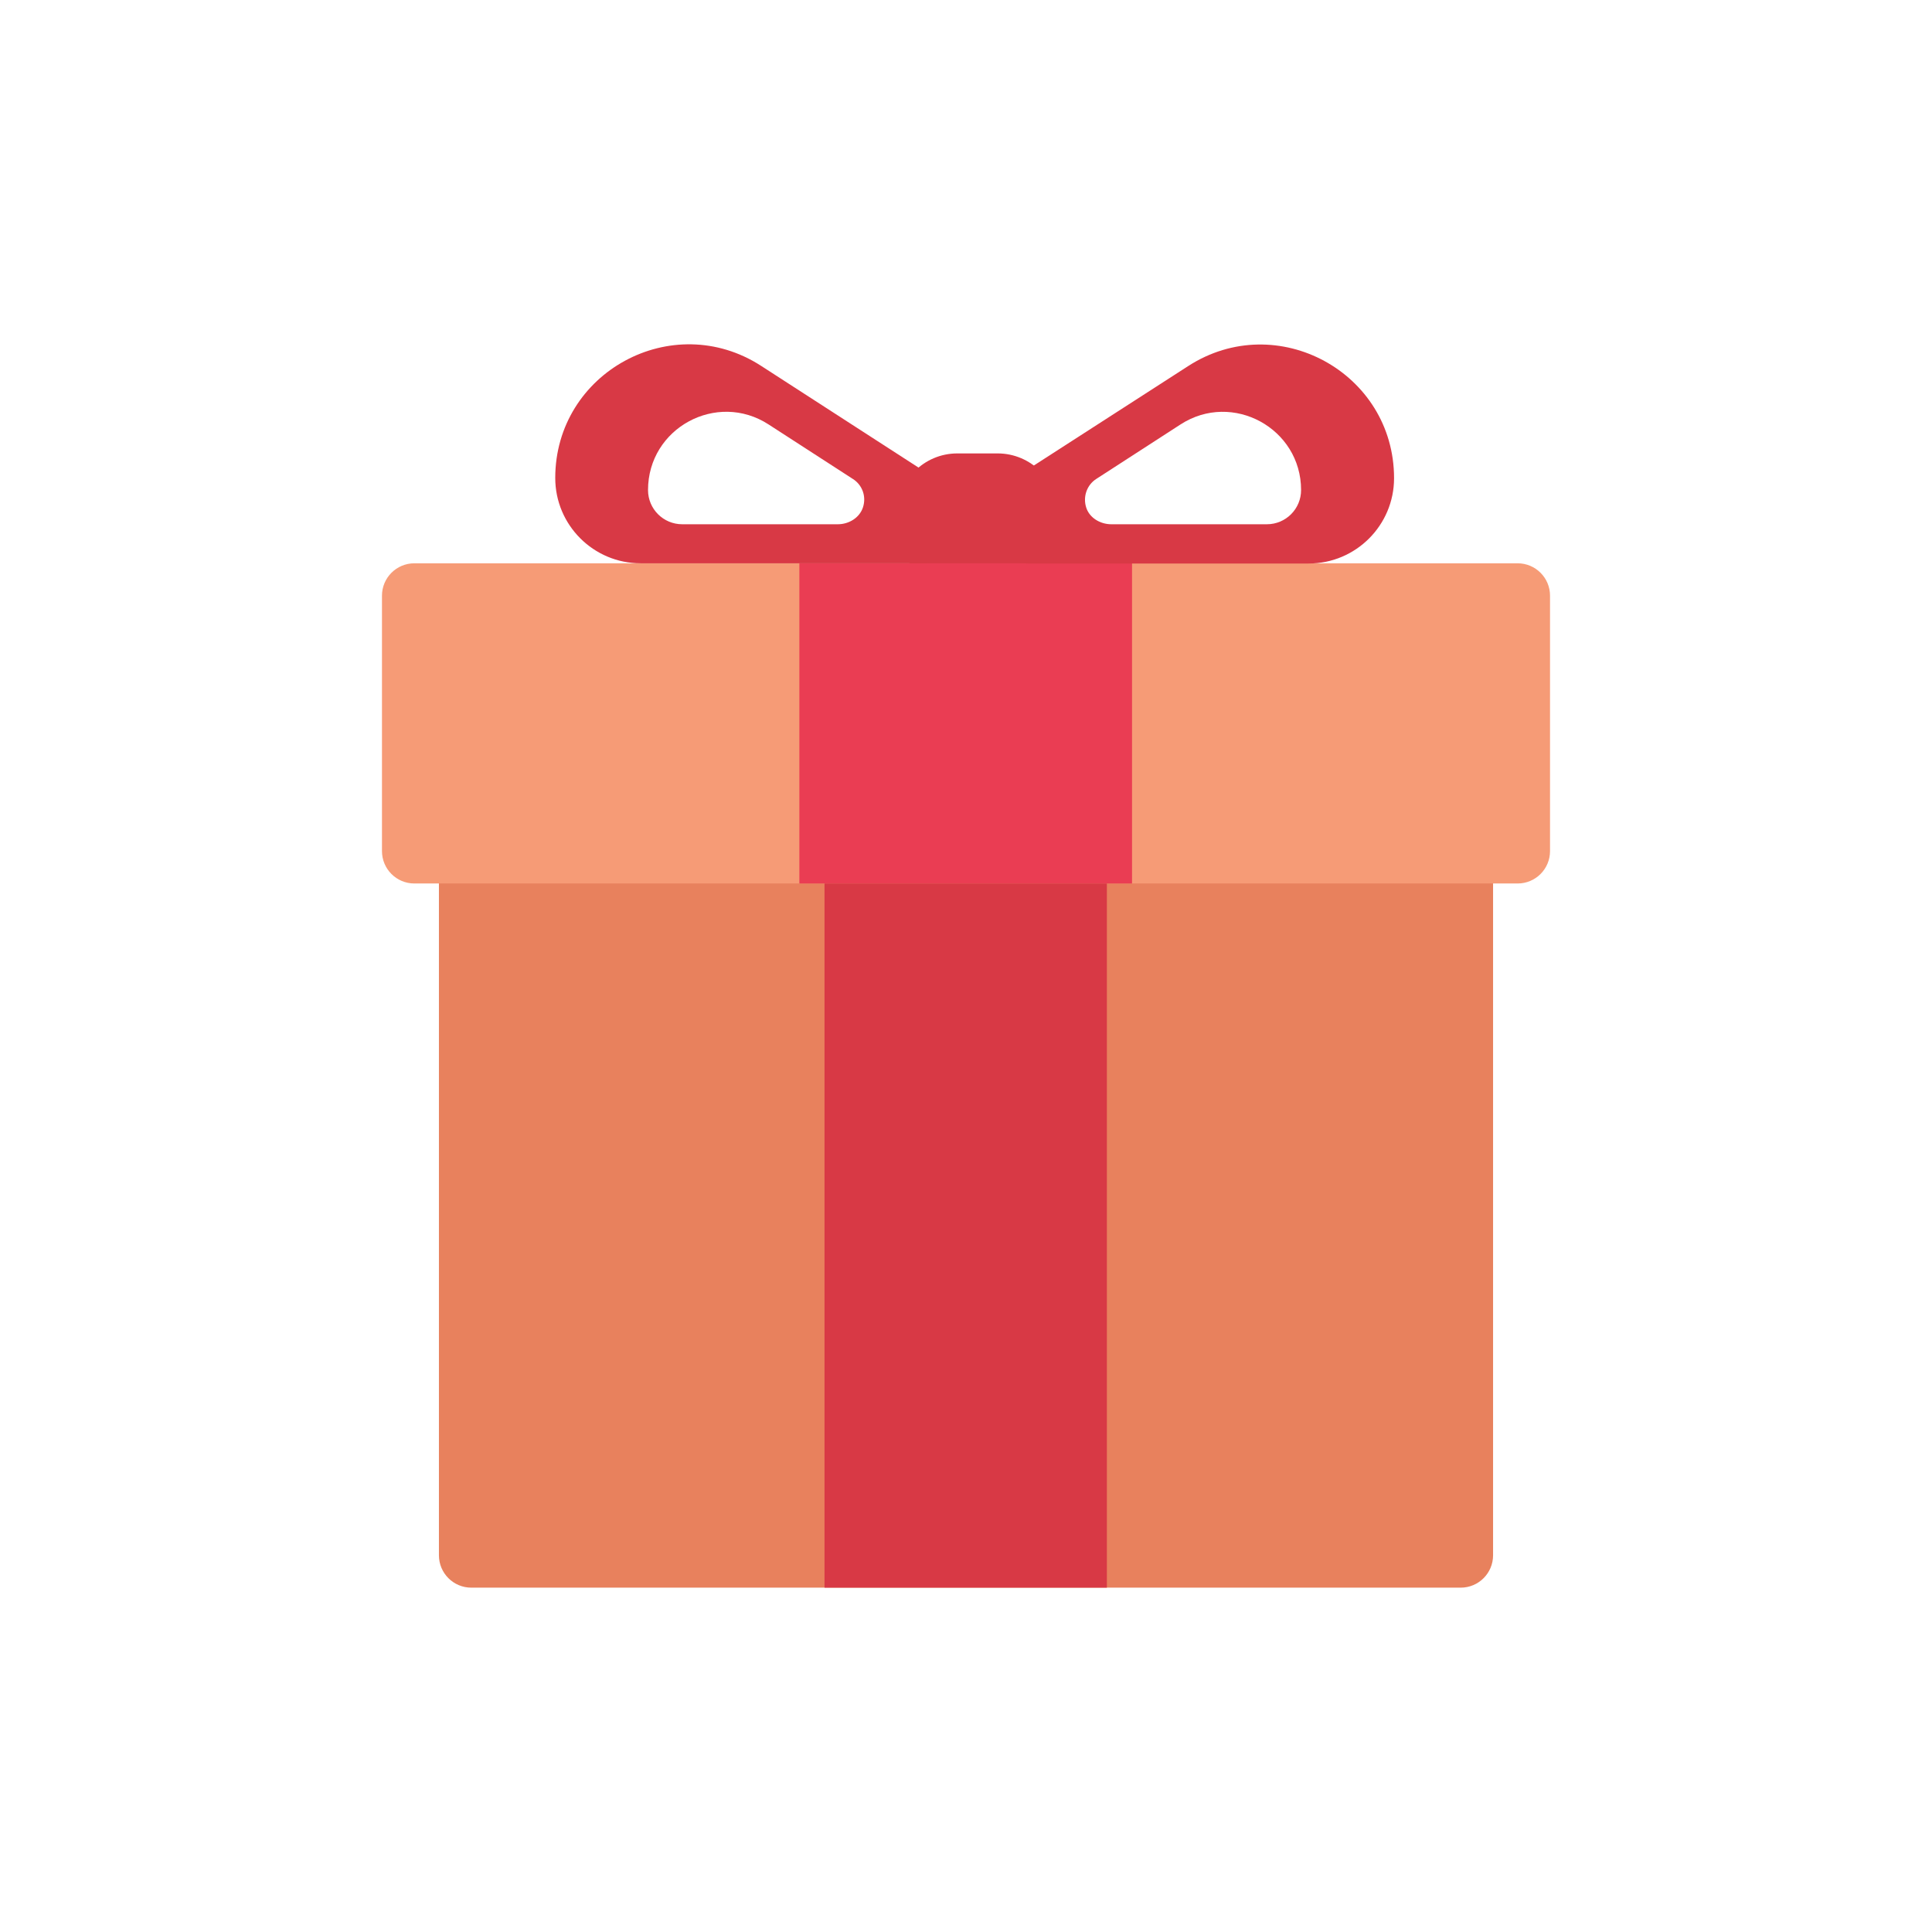
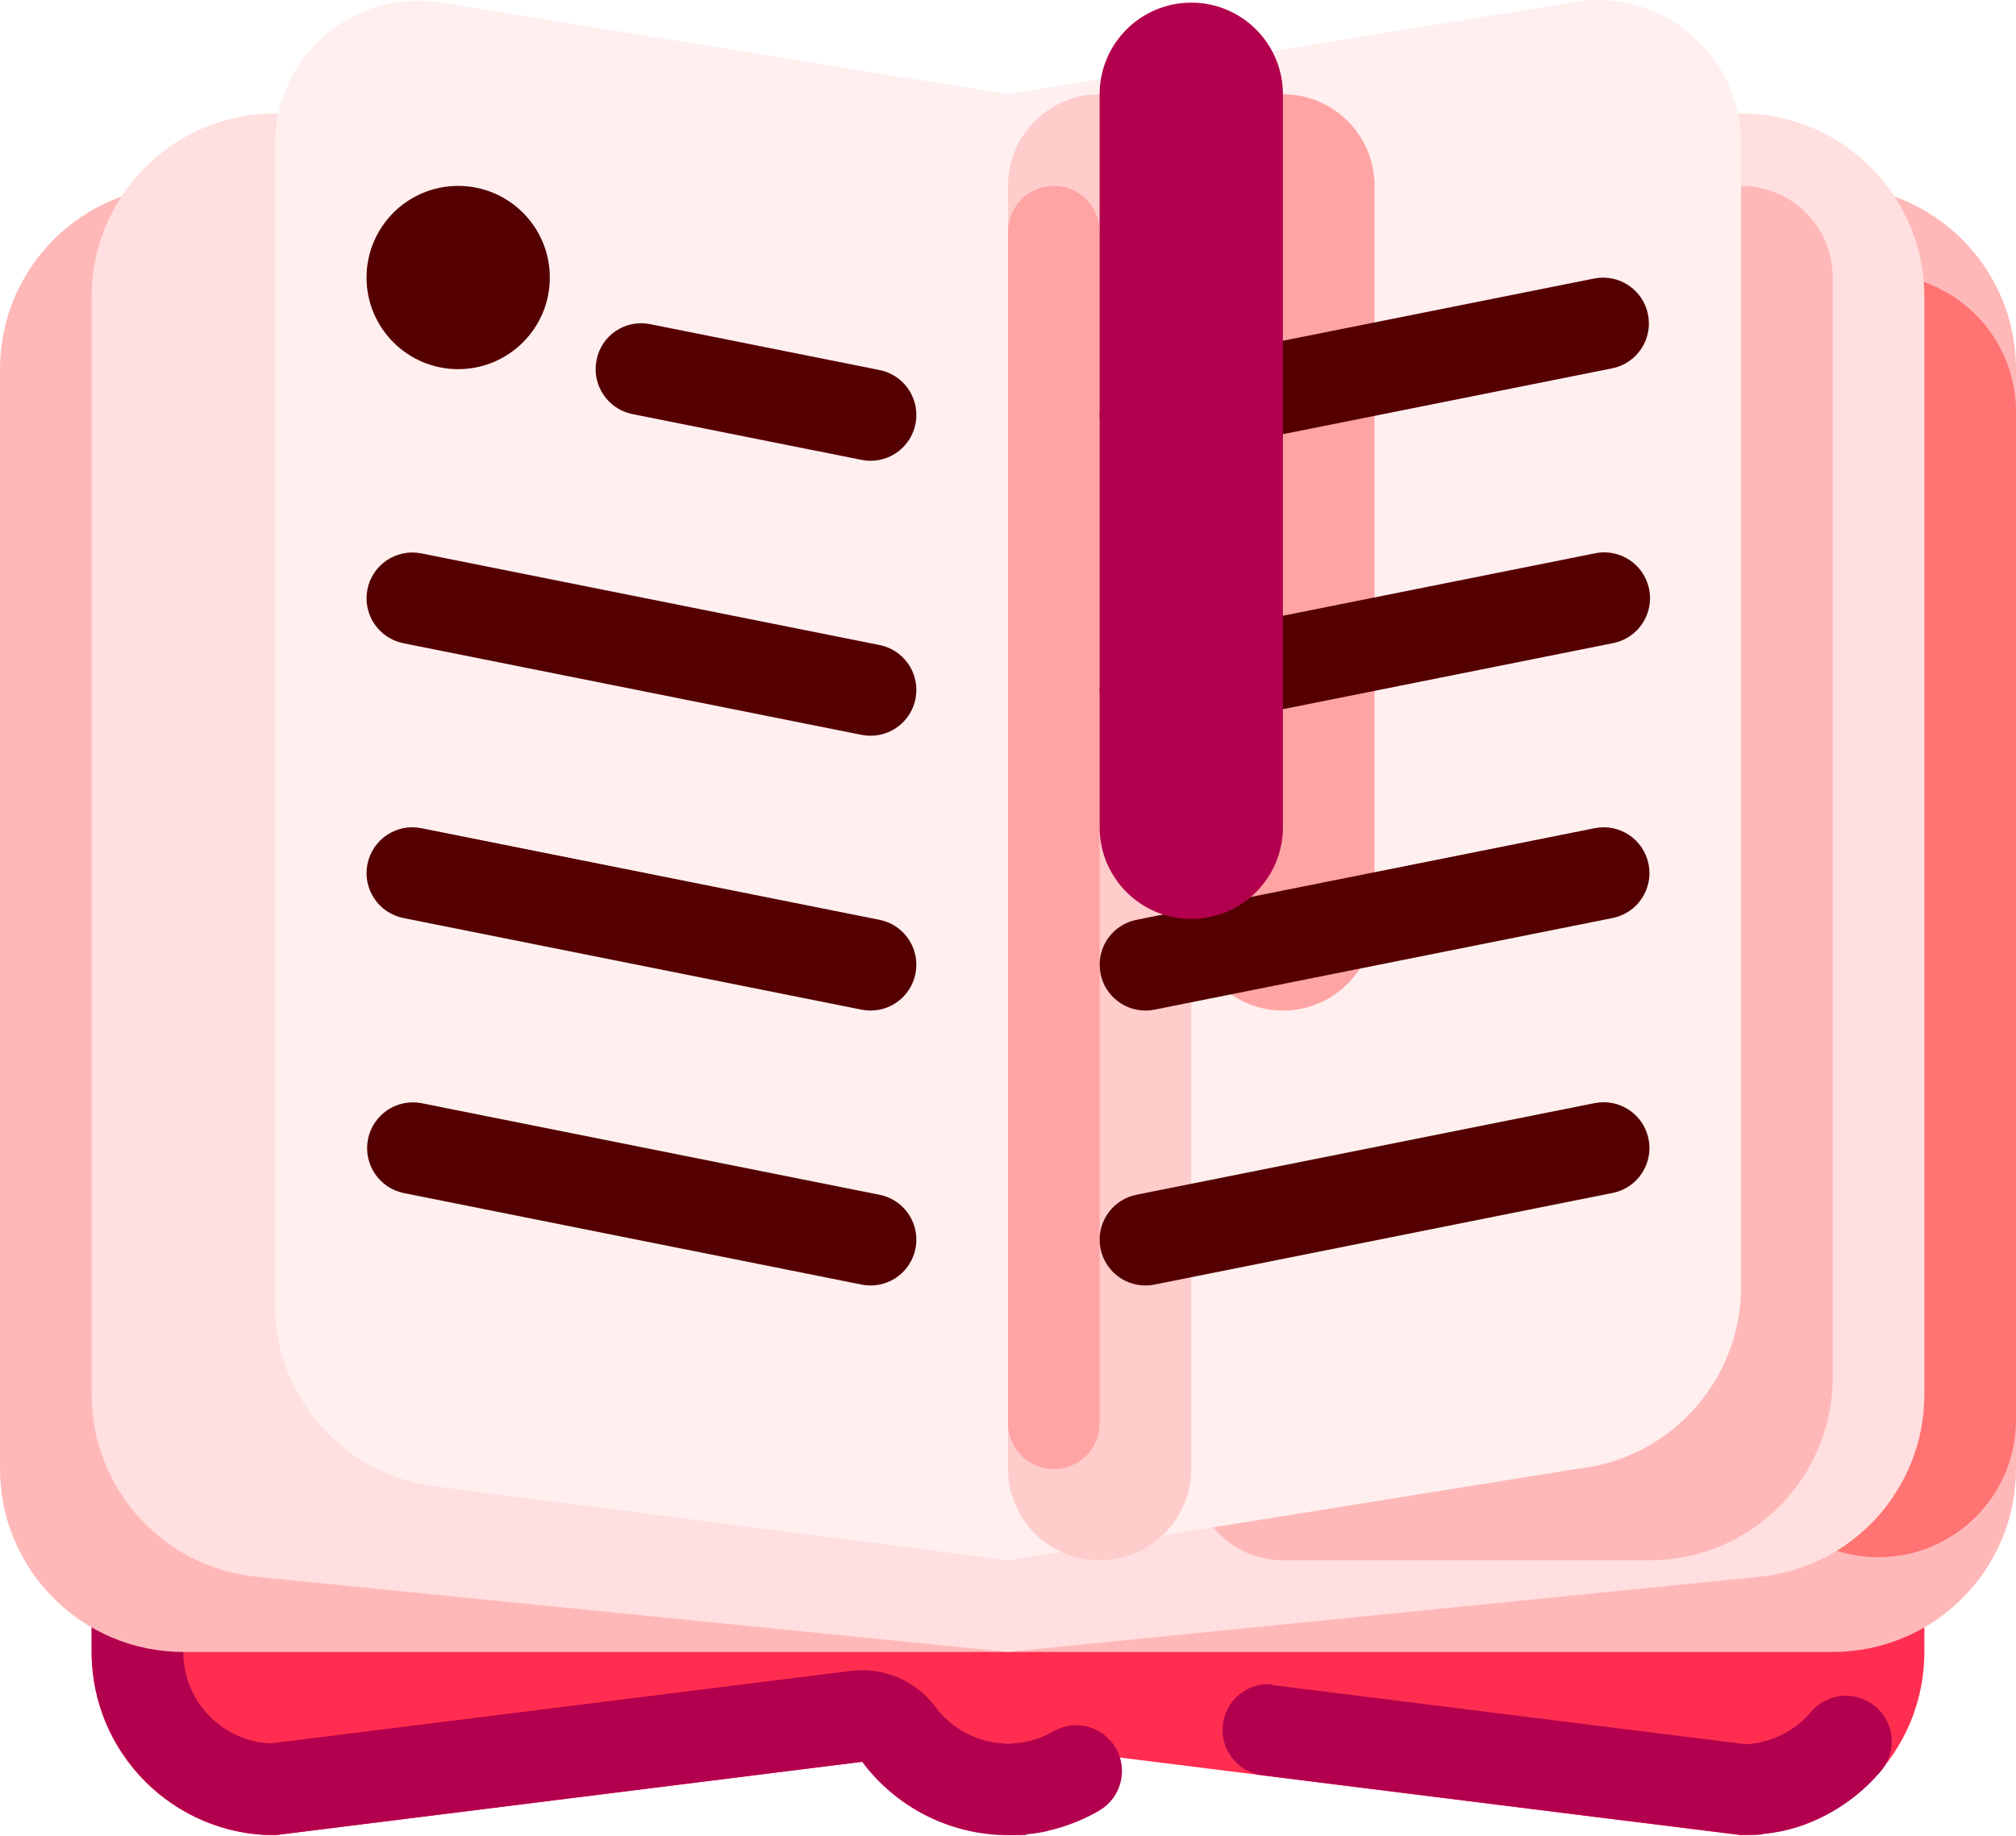
- <svg xmlns="http://www.w3.org/2000/svg" version="1.1" id="Layer_1" x="0px" y="0px" viewBox="0 0 960 960" style="enable-background:new 0 0 960 960;" xml:space="preserve">
-   <style type="text/css">
- 	.st0{fill:#E8815D;}
- 	.st1{fill:#F69B76;}
- 	.st2{fill:#D83945;}
- 	.st3{fill:#EA3D53;}
- </style>
-   <g>
-     <path class="st0" d="M725.8,788.9H234.2c-8.9,0-16.1-7.2-16.1-16.1V397.9c0-8.9,7.2-16.1,16.1-16.1h491.6c8.9,0,16.1,7.2,16.1,16.1   v374.9C741.9,781.7,734.7,788.9,725.8,788.9z" />
-     <path class="st1" d="M754.1,439H205.9c-8.9,0-16.1-7.2-16.1-16.1V296c0-8.9,7.2-16.1,16.1-16.1h548.2c8.9,0,16.1,7.2,16.1,16.1   v126.9C770.2,431.8,763,439,754.1,439z" />
-     <path class="st2" d="M495.7,291.5h-20c-16.5,0-30-13.4-30-30v-6.2c0-16.5,13.4-30,30-30h20c16.5,0,30,13.4,30,30v6.2   C525.7,278.1,512.3,291.5,495.7,291.5z" />
-     <rect x="409.7" y="439" class="st2" width="140.3" height="349.9" />
-     <rect x="397.2" y="279.9" class="st3" width="165.3" height="159.1" />
-     <path class="st2" d="M467.5,239.5l-89.3-57.7c-44.1-28.5-102.3,3.2-102.3,55.7l0,0c0,23.4,19,42.4,42.4,42.4H458   c9.7,0,17.6-7.9,17.6-17.6v-8.1C475.5,248.3,472.5,242.7,467.5,239.5z M416.3,260.5H339c-9.4,0-17-7.6-17-17l0,0   c0-30.8,34.1-49.3,59.9-32.6l41.9,27.1c4.6,2.9,6.8,8.6,5,14.1C427.1,257.3,421.8,260.5,416.3,260.5z" />
-     <path class="st2" d="M493,254.3v8.1c0,9.7,7.9,17.6,17.6,17.6h139.7c23.4,0,42.4-19,42.4-42.4l0,0c0-52.5-58.2-84.2-102.3-55.7   L501,239.5C496,242.7,493,248.3,493,254.3z M539.7,252.1c-1.7-5.5,0.5-11.2,5-14.1l41.9-27.1c25.8-16.7,59.9,1.9,59.9,32.6l0,0   c0,9.4-7.6,17-17,17h-77.3C546.7,260.5,541.3,257.3,539.7,252.1z" />
+ <svg xmlns="http://www.w3.org/2000/svg" width="644" height="586.299" viewBox="0 0 644 586.299">
+   <defs>
+     <style>.a{fill:none;}.b{clip-path:url(#a);}.c{fill:#ff2e50;}.d{fill:#b3004e;}.e{fill:#ffb8b8;}.f{fill:#ff7373;}.g{fill:#ffdfdf;}.h{fill:#ffefef;}.i{fill:#fcc;}.j{fill:#ffa4a4;}.k{fill:#500;}</style>
+     <clipPath id="a">
+       <rect class="a" width="644" height="586.299" />
+     </clipPath>
+   </defs>
+   <g class="b">
+     <g transform="translate(0 -0.099)">
+       <path class="c" d="M556.18,586.4,322,557.125,87.816,586.4a58.544,58.544,0,0,1-58.543-58.546V147.309A58.545,58.545,0,0,1,87.816,88.762L263.453,59.488A58.545,58.545,0,0,1,322,118.035a58.545,58.545,0,0,1,58.547-58.547L556.18,88.762a58.545,58.545,0,0,1,58.547,58.547V527.852A58.544,58.544,0,0,1,556.18,586.4Zm0,0" />
+       <path class="d" d="M43.91,498.328a14.634,14.634,0,0,0-14.637,14.637v14.887A58.544,58.544,0,0,0,87.82,586.4L275.4,562.949A58.267,58.267,0,0,0,322,586.4h.645l.07,0h.168l.082,0H323l.117,0h.164l.074,0h.047l.071,0h.121l.051,0h.066l.051,0h.07l.047,0h.07l.047,0h.086l.031,0,.117,0h.036l.082,0h.047l.07,0,.055,0h.062l.051,0,.07,0h.051l.066,0,.051,0h.067l.05,0,.075,0,.042,0,.1,0h.027l.11-.008h.039l.074,0,.047,0,.074,0,.047,0,.07,0,.051,0,.067,0h.05l.067,0,.051,0,.066-.008.051,0,.074,0,.043,0,.113-.008h.024l.093-.008.043,0,.075,0,.046,0,.071-.008.051,0,.066,0,.051,0,.062,0,.055,0,.062-.007.051,0,.074,0,.129-.012.028,0,.117-.012h.031l.129-.011.07-.008.051-.008.067,0,.05-.008.063,0,.055,0L328,586.1l.051-.008.066,0,.051-.008.07-.008.047,0,.082-.007.039,0,.106-.012.039-.008.074-.008.051,0,.066-.007.047-.008.066-.008.051,0,.067-.008.047-.008.07-.007.047-.008.07-.008.047-.008.07-.008.043,0,.113-.016.028,0,.086-.012.051,0,.062-.007.055-.008.062-.008.051-.008.066-.008.051-.008.063-.007.05-.008.063-.012.055,0,.062-.011.047,0,.078-.012.039-.008.114-.016.031,0,.078-.012.164-.028.066-.007.051-.012.063-.008.05-.008.063-.011.051-.008.066-.008.051-.008.066-.012.047-.007.086-.016.027,0,.11-.019.039,0,.074-.016.051-.008.062-.011.051-.008.063-.012.05-.008.063-.012.051-.007.062-.012.051-.008.063-.012.046-.007.079-.016.035-.008.113-.019.016,0,.14-.024.067-.011.046-.012.067-.012.051-.008.062-.011.051-.012.062-.012.051-.012.063-.011.047-.008.066-.016.047-.008.066-.011.047-.012.106-.02.05-.011.063-.012.051-.012.062-.011.051-.012.059-.012.05-.012.063-.011.051-.012.062-.016.047-.007.066-.016.047-.012.067-.011.047-.012.074-.016.035-.008L334.7,585l.035-.008.079-.019.043-.008.066-.016.109-.027.055-.012.059-.012.05-.011.059-.016.055-.012.054-.015.051-.012.063-.016.152-.035.02,0,.093-.023.043-.012.071-.016.046-.011.059-.016.055-.012.058-.015.051-.012.059-.016.05-.011.059-.016.055-.016.051-.011.117-.031.051-.012.105-.028.039-.011.07-.016.051-.016.059-.015.054-.016.051-.011.059-.016.051-.016.058-.015.051-.012.055-.02.054-.011.164-.047.063-.016.051-.015.1-.028.274-.078.051-.016.058-.015.051-.012.059-.019.05-.012.059-.02.051-.015.054-.016.051-.016.059-.015.051-.016.093-.027.067-.02.05-.015.055-.016.055-.019.051-.016.058-.016.051-.015.055-.016.05-.016.27-.089.047-.012.062-.02.024-.007.144-.047.039-.012.106-.035.055-.02.05-.015.059-.02.043-.016.062-.019.352-.117.23-.082.047-.012.059-.023.043-.016.062-.02.043-.015.063-.024.043-.011.058-.024.153-.051.058-.023.043-.016.063-.023.023-.008.164-.059.016,0,.066-.024.039-.015.063-.024.039-.012.062-.023.043-.016.063-.023.043-.016.062-.023.043-.016.059-.023.043-.016.062-.023.039-.016c.086-.031.168-.062.25-.094l.012,0,.074-.027.032-.016.066-.023.035-.016.067-.023.035-.016.066-.027.039-.012.063-.027.039-.016.066-.023.028-.012.074-.027.019-.008.278-.113.078-.032.027-.007.07-.032.032-.011.066-.028.035-.015.067-.028.035-.015.07-.028.027-.011.075-.032.019-.007c.121-.051.242-.1.364-.157l.007,0,.078-.031.028-.012.07-.031.027-.012.071-.031.031-.011.07-.032.028-.011.07-.032.031-.011.071-.032.015-.007c.121-.051.238-.106.356-.157l.019-.008.074-.035.028-.011.07-.032.027-.011.071-.036.027-.011.074-.035.02-.008.078-.035.016-.008c.152-.071.308-.141.457-.211l.007,0,.082-.039.02-.008.078-.039.02-.008.074-.035.023-.012.074-.035.02-.008.078-.039.012-.008c.152-.07.3-.148.457-.222l.008,0,.082-.039.093-.047.02-.008.074-.039.11-.055c.183-.089.363-.183.543-.273l.015-.008.074-.039.024-.012.074-.039.016-.007.082-.043.011,0,.086-.047c.153-.082.3-.16.461-.242l.086-.047.008,0,.082-.047.012,0,.086-.047,0,0,.09-.047c.246-.132.488-.265.73-.4.3-.168.594-.34.887-.512a14.636,14.636,0,0,0-14.817-25.246A28.092,28.092,0,0,1,322,557.133a28.994,28.994,0,0,1-23.23-11.813,29.271,29.271,0,0,0-27-11.41L86.3,557.094a29.307,29.307,0,0,1-27.758-29.235v-14.89A14.637,14.637,0,0,0,43.91,498.328Zm361.235,39.8a14.637,14.637,0,0,0-1.8,29.16l87.672,10.957.039,0,.551.07.128.016,4.567.57.086.012.129.016.043,0,.273.036.2.027.715.086.207.027,4.012.5.172.024.211.027.125.016.121.015.031,0,3.16.4.07.007,3.325.418h.008l.8.1.063.008.547.07.082.008.992.125.129.016.105.015,1.192.149h.015l.383.047.024,0,.183.023.024,0,.375.047.074.008.117.015.031,0,.551.066.242.032.344.043.078.011.16.02.094.012.492.062.078.008.1.012.328.043.106.011.234.028.738.093.121.016.051,0,.277.035.161.02.285.039.113.011.023,0,.543.067.11.015.039,0,.14.02.309.039.281.031.594.074.16.024.153.015.238.032.09.011.242.028.1.015.321.039.09.012.7.086.367.047.019,0,.317.039.1.012.286.035.054.008.328.043.055,0,1.613.2.028,0,.129.015.086.012.218.027.168.02.192.023.082.012.332.039.113.016.637.078.023,0,1.531.191.536.066.07.012.262.031.074.008.113.016.422.055.082.007.051.008.183.02.637.082.129.015.211.028.152.019.082.008.243.031.4.051.223.027.132.016,1.231.156h.019l1.254.157h.012l.59.074.058.008.106.015.375.047.039,0,.094.012.566.07.024,0,1.742.215.054.008,1.114.14,1.066.133.082.012.09.008.008,0,6.582.821.027,0,.774.1.027,0,.086.012h0l2.687.336h0l2.055.254.012,0,1.707.215h.547l.058,0h.242l.09,0h.211l.035,0h.164l.039,0h.1l.059,0h.1l.047,0h.1l.078,0h.019l.1,0h.023l.075,0h.035l.066,0h.035l.063,0h.039l.059,0h.042l.055,0h.047l.055,0h.043l.062,0,.039,0h.074l.024,0,.1,0h.027l.074,0,.031,0h.063l.043,0,.058,0h.043l.055,0,.047,0,.055,0h.043l.054,0,.043,0,.063,0h.035l.078-.008h.02l.1,0,.016,0,.082,0,.031,0,.066,0,.04,0,.062,0,.039,0,.059,0h.039l.062,0,.039,0,.063,0,.031,0,.07-.008h.032l.082-.008h.015l.2-.016h.027l.066-.007.043,0,.059,0,.039,0,.062,0,.036,0,.062,0,.035,0,.063-.008h.039l.062-.007.106-.012h.027l.2-.02h.024l.078-.008.023,0,.075-.008.031,0,.07-.008.028,0,.066,0,.035,0,.066-.007.032,0,.07-.008.027,0,.079-.008h.019l.09-.012h.012l.1-.011h.012L563,586l.027,0,.071-.008.031,0,.066-.008.035,0,.063-.008.035,0,.063-.008.035,0,.066-.008.031,0,.075-.007.023,0,.2-.028.094-.011h.023l.079-.012.027,0,.066-.008.032,0,.066-.011.035,0,.067-.008.027,0,.07-.012.031,0,.075-.007.019,0c.1-.016.2-.028.3-.043l.016,0,.082-.012.023,0,.074-.012.024,0,.074-.007.027,0,.067-.012.031,0,.07-.012.028,0,.078-.012.015,0c.1-.016.2-.031.3-.051h.012l.082-.016.094-.015.031,0,.066-.012.036,0,.062-.011.031,0,.067-.012.035-.008.066-.012.028,0,.078-.012.019,0,.2-.035.007,0,.086-.016.028,0,.066-.011.031-.008.067-.012.031,0,.066-.012.032-.007.07-.012.027,0,.075-.016.019,0,.086-.015.012,0,.2-.035,0,0,.09-.016.023,0,.074-.015.024,0,.074-.016.024,0,.074-.015.019,0,.075-.016.023,0,.082-.015.012,0,.09-.02h.007l.2-.043h0l.093-.019.012,0,.082-.016.024-.008.074-.015.019,0,.071-.016.031,0,.066-.015.028,0,.074-.02.019,0,.082-.015.012,0,.094-.024h0l.2-.043.012,0,.082-.019.019,0,.075-.016.027-.007.066-.016.028-.008.066-.015.031-.008.067-.016.027-.008.07-.015.024,0,.285-.071.012,0,.082-.02.023-.008.07-.015.028-.008.066-.016.031-.008.067-.019.027,0,.067-.02.027-.007.074-.016.016-.008.09-.023h0l.2-.051h0l.09-.024.015,0,.074-.02.028-.008.066-.019.028-.008.066-.016.027-.008.071-.019.027-.008.066-.019.024,0,.086-.024.008,0,.191-.054h.008l.086-.024.019-.008.071-.019.027-.008.062-.02.036-.007.062-.02.027-.008.071-.019.023-.008.074-.023.016,0,.078-.024.016,0,.281-.082.016,0,.074-.023.027-.008.071-.019.019-.008.07-.02.024-.008.074-.023.016,0,.078-.023.015-.008.09-.024,0,0c.09-.027.184-.058.277-.085l.118-.04.066-.019.027-.012.067-.019.027-.008.063-.024.027-.007.066-.024.028-.008.066-.023.024,0,.082-.027.007,0,.094-.031h0l.086-.032.02,0,.074-.027.027-.008.063-.019.031-.012.094-.031.054-.02.035-.012.055-.019.035-.012.055-.019.035-.012.051-.02.043-.015.074-.024.039-.015.063-.02.031-.012.059-.023.039-.012.046-.015.043-.016.051-.019.039-.012.051-.02.039-.011.051-.02.039-.016.051-.019.039-.012.058-.019.028-.012.179-.066.028-.012.058-.02.039-.015.051-.02.039-.012.051-.019.039-.016.047-.015.043-.02.043-.016.047-.015.086-.031.051-.02.039-.016.054-.023.047-.016.074-.027.036-.016.05-.019.039-.016.051-.015.039-.02.051-.016.039-.015.047-.02.043-.015.043-.02.043-.015.047-.02.043-.016.043-.019.043-.016.043-.019.074-.028.055-.023.05-.02.035-.015.055-.02.031-.015.051-.02.035-.016.055-.019.031-.016.051-.019.035-.016.055-.019.031-.016.051-.02.035-.015.055-.024.023-.007c.067-.032.129-.055.2-.086l.035-.012.05-.024.032-.011.054-.024.032-.015.054-.024.032-.011.054-.024.032-.012.082-.035.058-.027.024-.008.062-.027.012-.008c.1-.043.211-.09.316-.137l.071-.031.015-.008.067-.031.015,0,.067-.031.019-.008.063-.031.019-.008.063-.031.015,0c.157-.075.317-.145.473-.219h0l.074-.035.078-.039.012,0,.074-.035h0l.559-.266.078-.039h0l.074-.035.008,0a58.763,58.763,0,0,0,19.215-14.957,14.637,14.637,0,0,0-22.395-18.852,29.236,29.236,0,0,1-20.855,10.348l-150.715-18.84A14.353,14.353,0,0,0,405.145,538.133Zm0,0" />
+       <path class="e" d="M58.547,59.488H585.453A58.545,58.545,0,0,1,644,118.035V469.309a58.544,58.544,0,0,1-58.547,58.543H58.547A58.544,58.544,0,0,1,0,469.309V118.035A58.545,58.545,0,0,1,58.547,59.488Zm0,0" />
+       <path class="f" d="M600.09,88.762A43.911,43.911,0,0,1,644,132.672v322a43.91,43.91,0,1,1-87.82,0v-322A43.911,43.911,0,0,1,600.09,88.762Zm0,0" transform="translate(0 -1)" />
+       <path class="g" d="M322,527.852l-240.008-24A58.543,58.543,0,0,1,29.273,445.6V94.906A58.543,58.543,0,0,1,87.816,36.363q2.918,0,5.828.289L322,59.488Zm0,0" />
+       <path class="g" d="M322,527.852l240.008-24A58.546,58.546,0,0,0,614.727,445.6V94.906A58.544,58.544,0,0,0,556.18,36.363q-2.919,0-5.825.289L322,59.488Zm0,0" />
+       <path class="e" d="M556.18,59.488a29.277,29.277,0,0,0-29.274,29.269V440.035H409.816a29.272,29.272,0,0,0,0,58.543h117.09a58.544,58.544,0,0,0,58.547-58.543V88.762a29.271,29.271,0,0,0-29.269-29.273Zm0,0" />
+       <path class="h" d="M322,30.215,139.332.7A45.835,45.835,0,0,0,87.816,46.176v370.73A58.547,58.547,0,0,0,139.9,475.094L322,498.578Zm0,0" />
+       <path class="h" d="M322,30.215,504.668.453A45.835,45.835,0,0,1,556.184,45.93V411.121A58.551,58.551,0,0,1,504.1,469.309L322,498.582Zm0,0" />
+       <path class="i" d="M351.273,30.215a29.275,29.275,0,0,1,29.274,29.274V469.309a29.273,29.273,0,0,1-58.547,0V59.488A29.272,29.272,0,0,1,351.273,30.215Zm0,0" />
+       <path class="j" d="M336.637,59.488a14.638,14.638,0,0,1,14.636,14.637V454.672a14.637,14.637,0,1,1-29.273,0V74.125A14.639,14.639,0,0,1,336.637,59.488Zm0,0" />
+       <path class="j" d="M409.816,30.215A29.273,29.273,0,0,1,439.09,59.488V293.672a29.271,29.271,0,0,1-58.543,0V59.488A29.271,29.271,0,0,1,409.816,30.215Zm0,0" />
+       <path class="k" d="M278.105,322.945a14.278,14.278,0,0,1-2.886-.289L128.855,293.383a14.634,14.634,0,0,1,5.747-28.7l146.363,29.273a14.637,14.637,0,0,1-2.86,28.988Zm0,0" />
+       <path class="k" d="M278.105,235.152a14.272,14.272,0,0,1-2.886-.285L128.855,205.594a14.634,14.634,0,1,1,5.747-28.7l146.363,29.273a14.634,14.634,0,0,1-2.86,28.984Zm0,0" />
+       <path class="k" d="M278.105,147.309a14.35,14.35,0,0,1-2.886-.289l-73.184-14.633a14.639,14.639,0,0,1-11.476-17.227,14.487,14.487,0,0,1,16.929-11.535l.3.059,73.18,14.636a14.637,14.637,0,0,1-2.86,28.989Zm0,0" />
+       <path class="k" d="M278.105,410.777a13.993,13.993,0,0,1-2.886-.285L128.855,381.223a14.636,14.636,0,0,1,5.747-28.7l146.363,29.273a14.634,14.634,0,0,1-2.86,28.984Zm0,0" />
+       <path class="k" d="M365.895,322.945a14.637,14.637,0,0,1-2.86-28.988L509.4,264.684a14.634,14.634,0,0,1,5.747,28.7L368.781,322.656A14.278,14.278,0,0,1,365.895,322.945Zm0,0" />
+       <path class="k" d="M365.895,235.152a14.637,14.637,0,0,1-2.86-28.988L509.4,176.891a14.636,14.636,0,1,1,5.747,28.7L368.781,234.867A14.272,14.272,0,0,1,365.895,235.152Zm0,0" />
+       <path class="k" d="M365.895,147.309a14.637,14.637,0,0,1-2.86-28.989L509.4,89.047a14.636,14.636,0,0,1,5.747,28.7L368.781,147.02A14.35,14.35,0,0,1,365.895,147.309Zm0,0" />
+       <path class="k" d="M365.895,410.777a14.634,14.634,0,0,1-2.86-28.984L509.4,352.52a14.634,14.634,0,0,1,5.747,28.7L368.781,410.492A13.993,13.993,0,0,1,365.895,410.777Zm0,0" />
+       <path class="k" d="M175.637,88.762a29.273,29.273,0,1,1-29.274-29.273A29.273,29.273,0,0,1,175.637,88.762Zm0,0" />
+       <path class="d" d="M380.547.941a29.271,29.271,0,0,1,29.269,29.273V264.4a29.271,29.271,0,0,1-58.543,0V30.215A29.276,29.276,0,0,1,380.547.941Zm0,0" />
+     </g>
  </g>
</svg>
